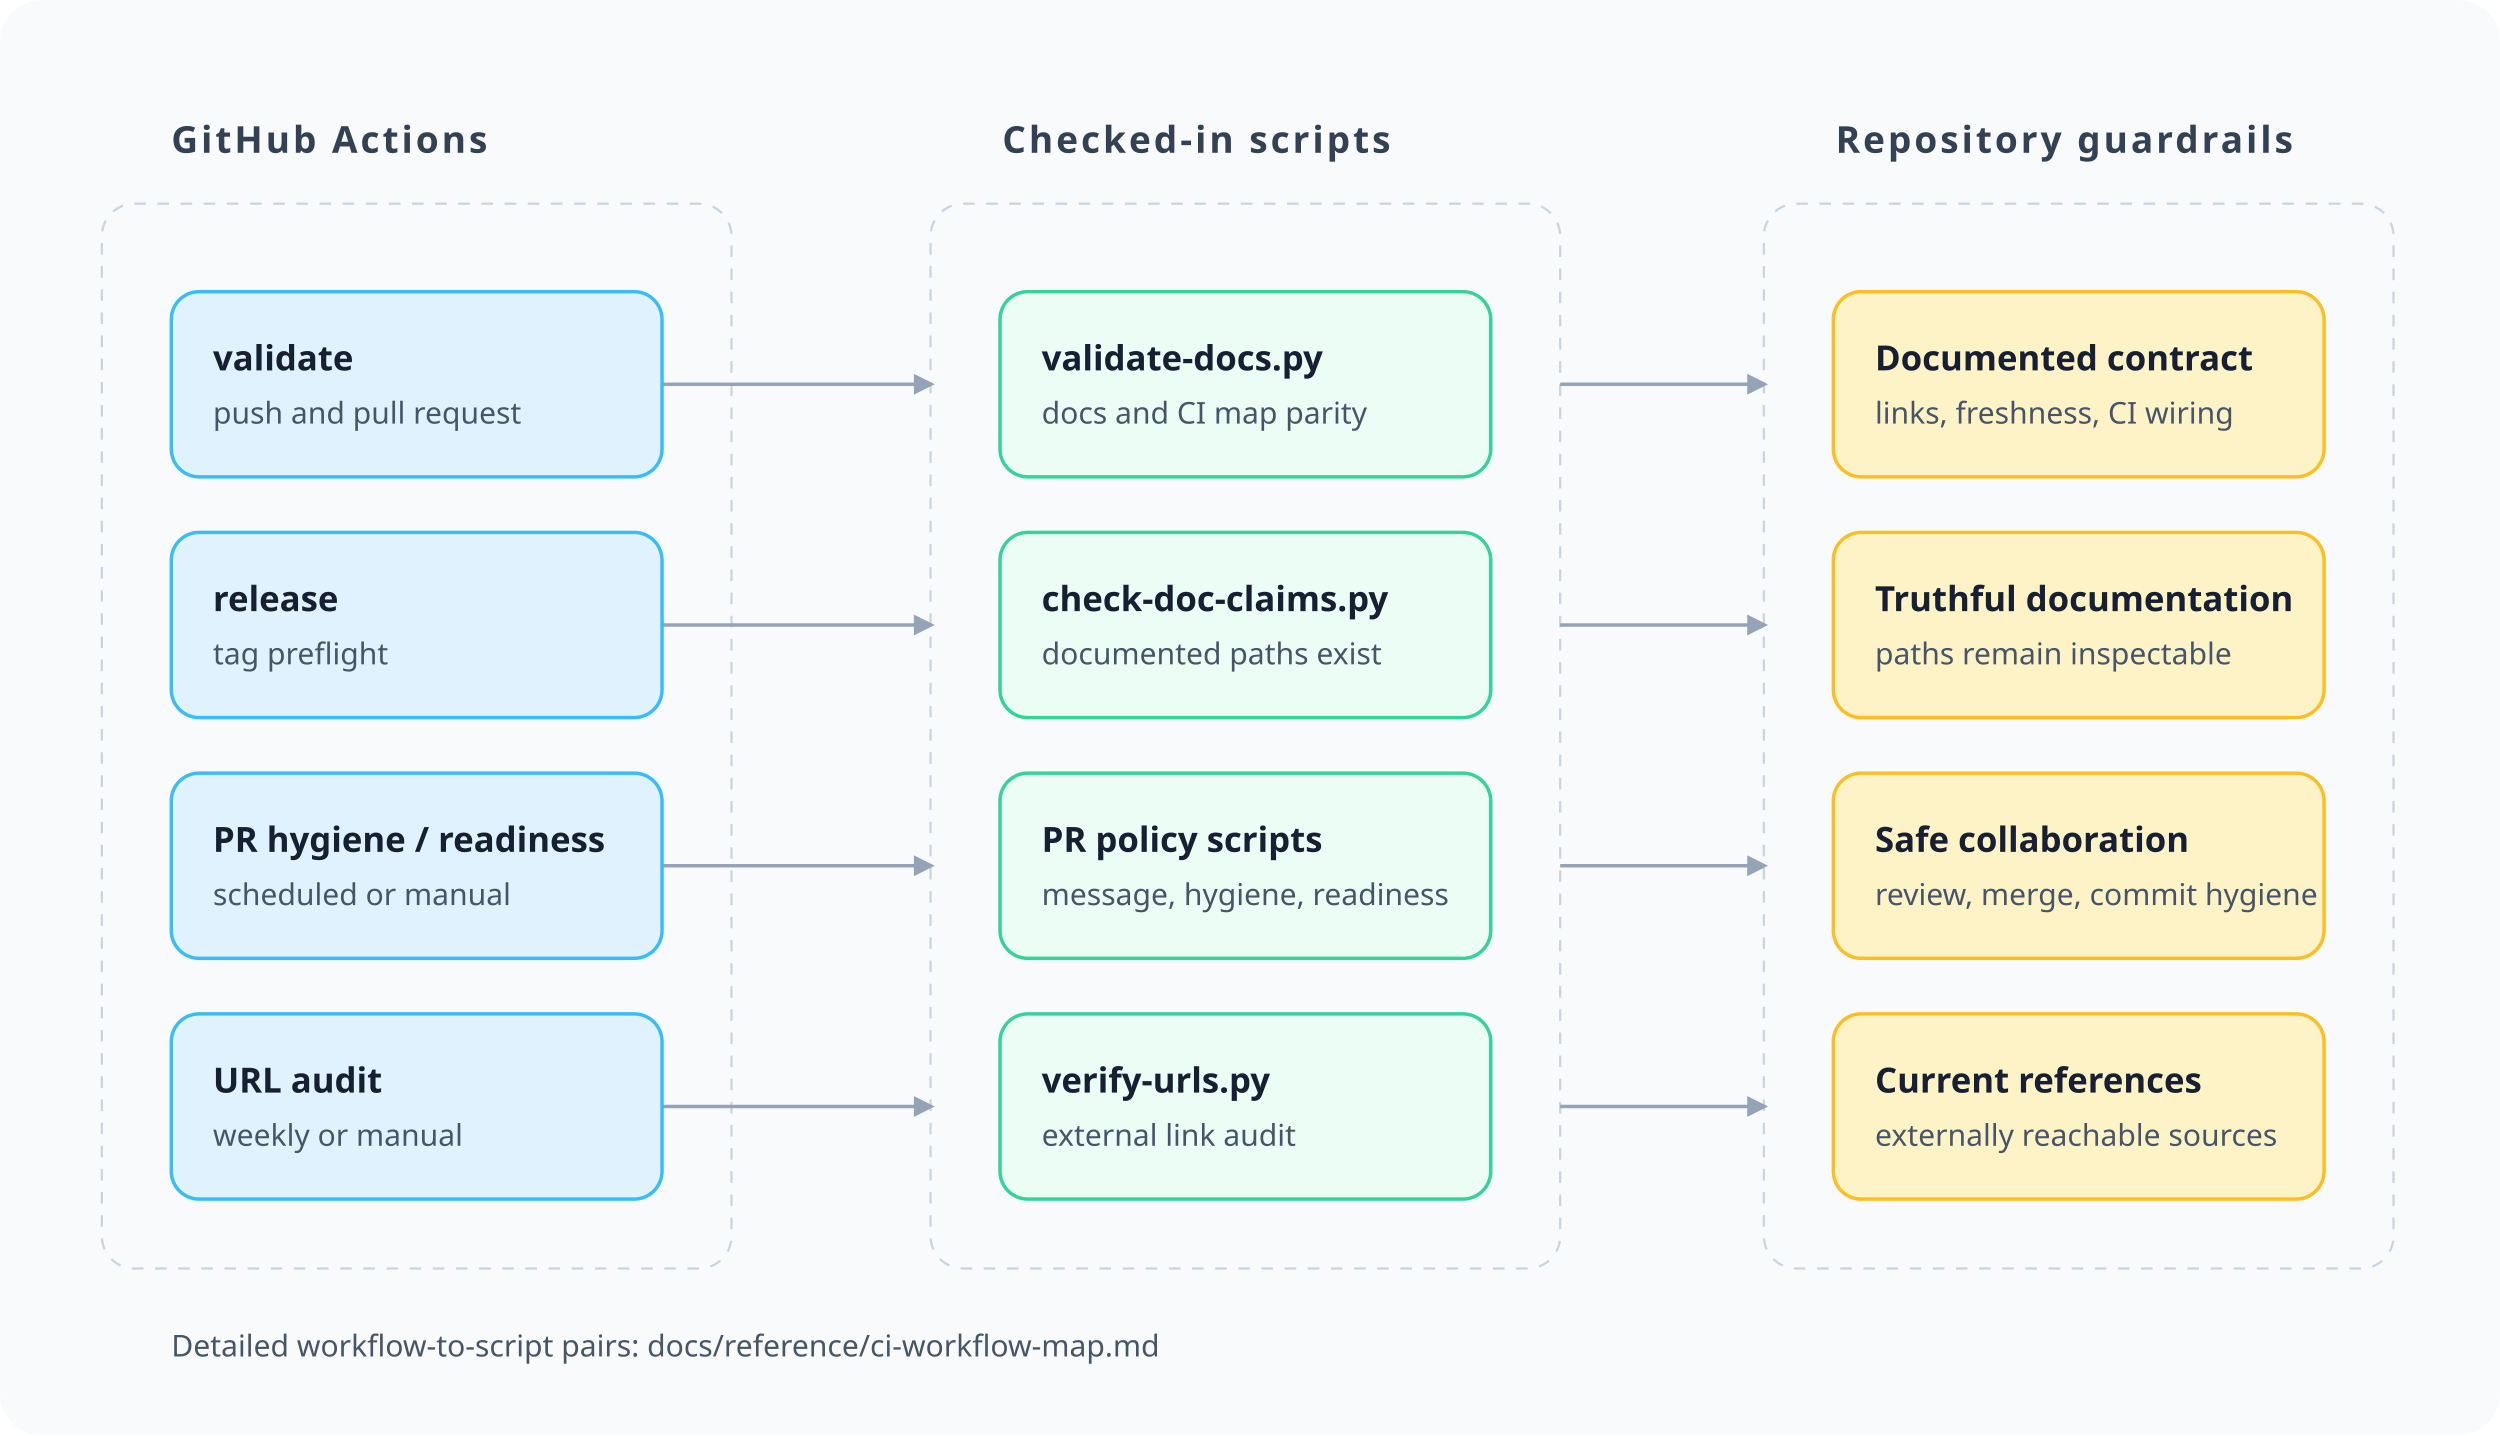
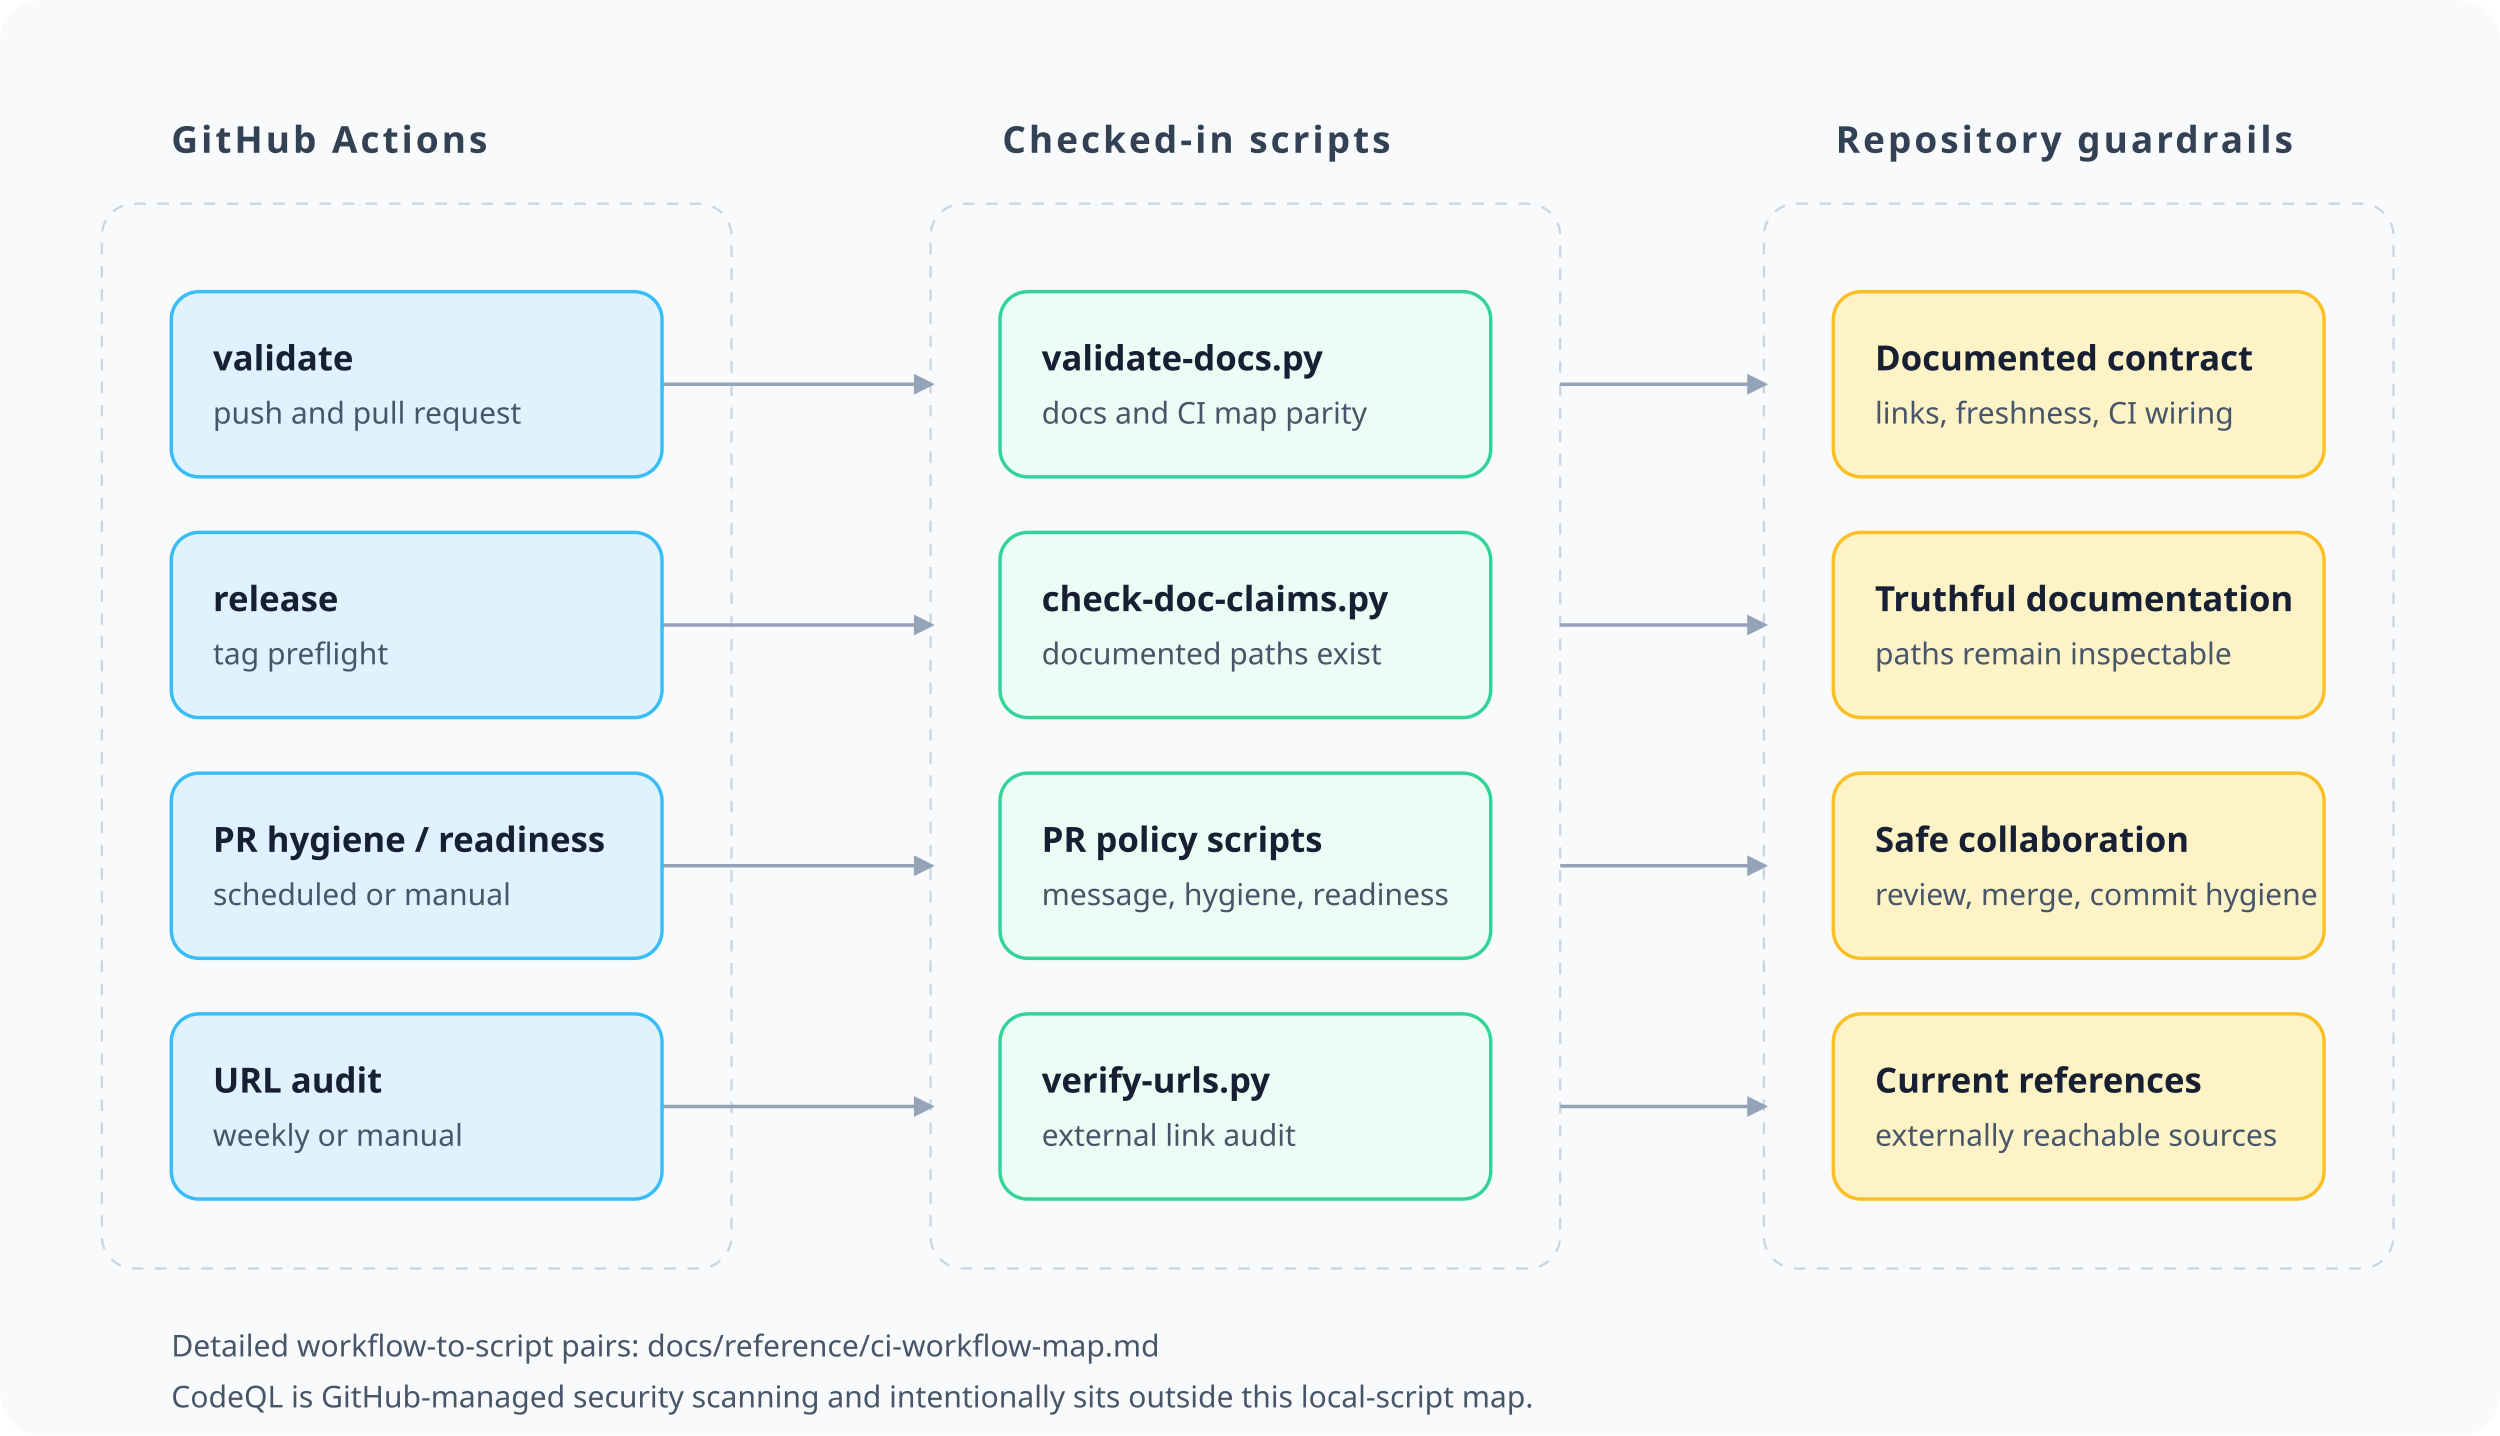
<svg xmlns="http://www.w3.org/2000/svg" viewBox="0 0 1080 620" role="img" aria-labelledby="title desc">
  <style>
    .bg { fill: #f8fafc; }
    .heading { fill: #334155; font: 600 16px system-ui, sans-serif; letter-spacing: .08em; text-transform: uppercase; }
    .label { fill: #172033; font: 600 15px system-ui, sans-serif; }
    .detail { fill: #475569; font: 13px system-ui, sans-serif; }
    .workflow { fill: #e0f2fe; stroke: #38bdf8; }
    .script { fill: #ecfdf5; stroke: #34d399; }
    .guard { fill: #fef3c7; stroke: #fbbf24; }
    .node { stroke-width: 1.5; }
    .line { fill: none; stroke: #94a3b8; stroke-width: 1.5; marker-end: url(#arrow); }
    .group { fill: none; stroke: #cbd5e1; stroke-width: 1; stroke-dasharray: 5 5; }
  </style>
  <defs>
    <marker id="arrow" viewBox="0 0 10 10" refX="8" refY="5" markerWidth="6" markerHeight="6" orient="auto-start-reverse">
      <path d="M 0 0 L 10 5 L 0 10 z" fill="#94a3b8" />
    </marker>
  </defs>
  <rect class="bg" width="1080" height="620" rx="18" />
  <text class="heading" x="74" y="66">GitHub Actions</text>
  <text class="heading" x="433" y="66">Checked-in scripts</text>
  <text class="heading" x="793" y="66">Repository guardrails</text>
  <rect class="group" x="44" y="88" width="272" height="460" rx="14" />
  <rect class="group" x="402" y="88" width="272" height="460" rx="14" />
  <rect class="group" x="762" y="88" width="272" height="460" rx="14" />
  <path class="line" d="M286 166 H402" />
  <path class="line" d="M286 270 H402" />
  <path class="line" d="M286 374 H402" />
  <path class="line" d="M286 478 H402" />
  <path class="line" d="M674 166 H762" />
  <path class="line" d="M674 270 H762" />
  <path class="line" d="M674 374 H762" />
  <path class="line" d="M674 478 H762" />
  <g transform="translate(74 126)">
    <rect class="workflow node" width="212" height="80" rx="12" />
    <text class="label" x="18" y="34">validate</text>
    <text class="detail" x="18" y="57">push and pull request</text>
  </g>
  <g transform="translate(74 230)">
    <rect class="workflow node" width="212" height="80" rx="12" />
    <text class="label" x="18" y="34">release</text>
    <text class="detail" x="18" y="57">tag preflight</text>
  </g>
  <g transform="translate(74 334)">
    <rect class="workflow node" width="212" height="80" rx="12" />
    <text class="label" x="18" y="34">PR hygiene / readiness</text>
    <text class="detail" x="18" y="57">scheduled or manual</text>
  </g>
  <g transform="translate(74 438)">
    <rect class="workflow node" width="212" height="80" rx="12" />
    <text class="label" x="18" y="34">URL audit</text>
    <text class="detail" x="18" y="57">weekly or manual</text>
  </g>
  <g transform="translate(432 126)">
    <rect class="script node" width="212" height="80" rx="12" />
    <text class="label" x="18" y="34">validate-docs.py</text>
    <text class="detail" x="18" y="57">docs and CI map parity</text>
  </g>
  <g transform="translate(432 230)">
    <rect class="script node" width="212" height="80" rx="12" />
    <text class="label" x="18" y="34">check-doc-claims.py</text>
    <text class="detail" x="18" y="57">documented paths exist</text>
  </g>
  <g transform="translate(432 334)">
    <rect class="script node" width="212" height="80" rx="12" />
    <text class="label" x="18" y="34">PR policy scripts</text>
    <text class="detail" x="18" y="57">message, hygiene, readiness</text>
  </g>
  <g transform="translate(432 438)">
    <rect class="script node" width="212" height="80" rx="12" />
    <text class="label" x="18" y="34">verify-urls.py</text>
    <text class="detail" x="18" y="57">external link audit</text>
  </g>
  <g transform="translate(792 126)">
    <rect class="guard node" width="212" height="80" rx="12" />
    <text class="label" x="18" y="34">Documented contract</text>
    <text class="detail" x="18" y="57">links, freshness, CI wiring</text>
  </g>
  <g transform="translate(792 230)">
    <rect class="guard node" width="212" height="80" rx="12" />
    <text class="label" x="18" y="34">Truthful documentation</text>
    <text class="detail" x="18" y="57">paths remain inspectable</text>
  </g>
  <g transform="translate(792 334)">
    <rect class="guard node" width="212" height="80" rx="12" />
    <text class="label" x="18" y="34">Safe collaboration</text>
    <text class="detail" x="18" y="57">review, merge, commit hygiene</text>
  </g>
  <g transform="translate(792 438)">
    <rect class="guard node" width="212" height="80" rx="12" />
    <text class="label" x="18" y="34">Current references</text>
    <text class="detail" x="18" y="57">externally reachable sources</text>
  </g>
  <text class="detail" x="74" y="586">Detailed workflow-to-script pairs: docs/reference/ci-workflow-map.md</text>
+   <text class="detail" x="74" y="608">CodeQL is GitHub-managed security scanning and intentionally sits outside this local-script map.</text>
</svg>
